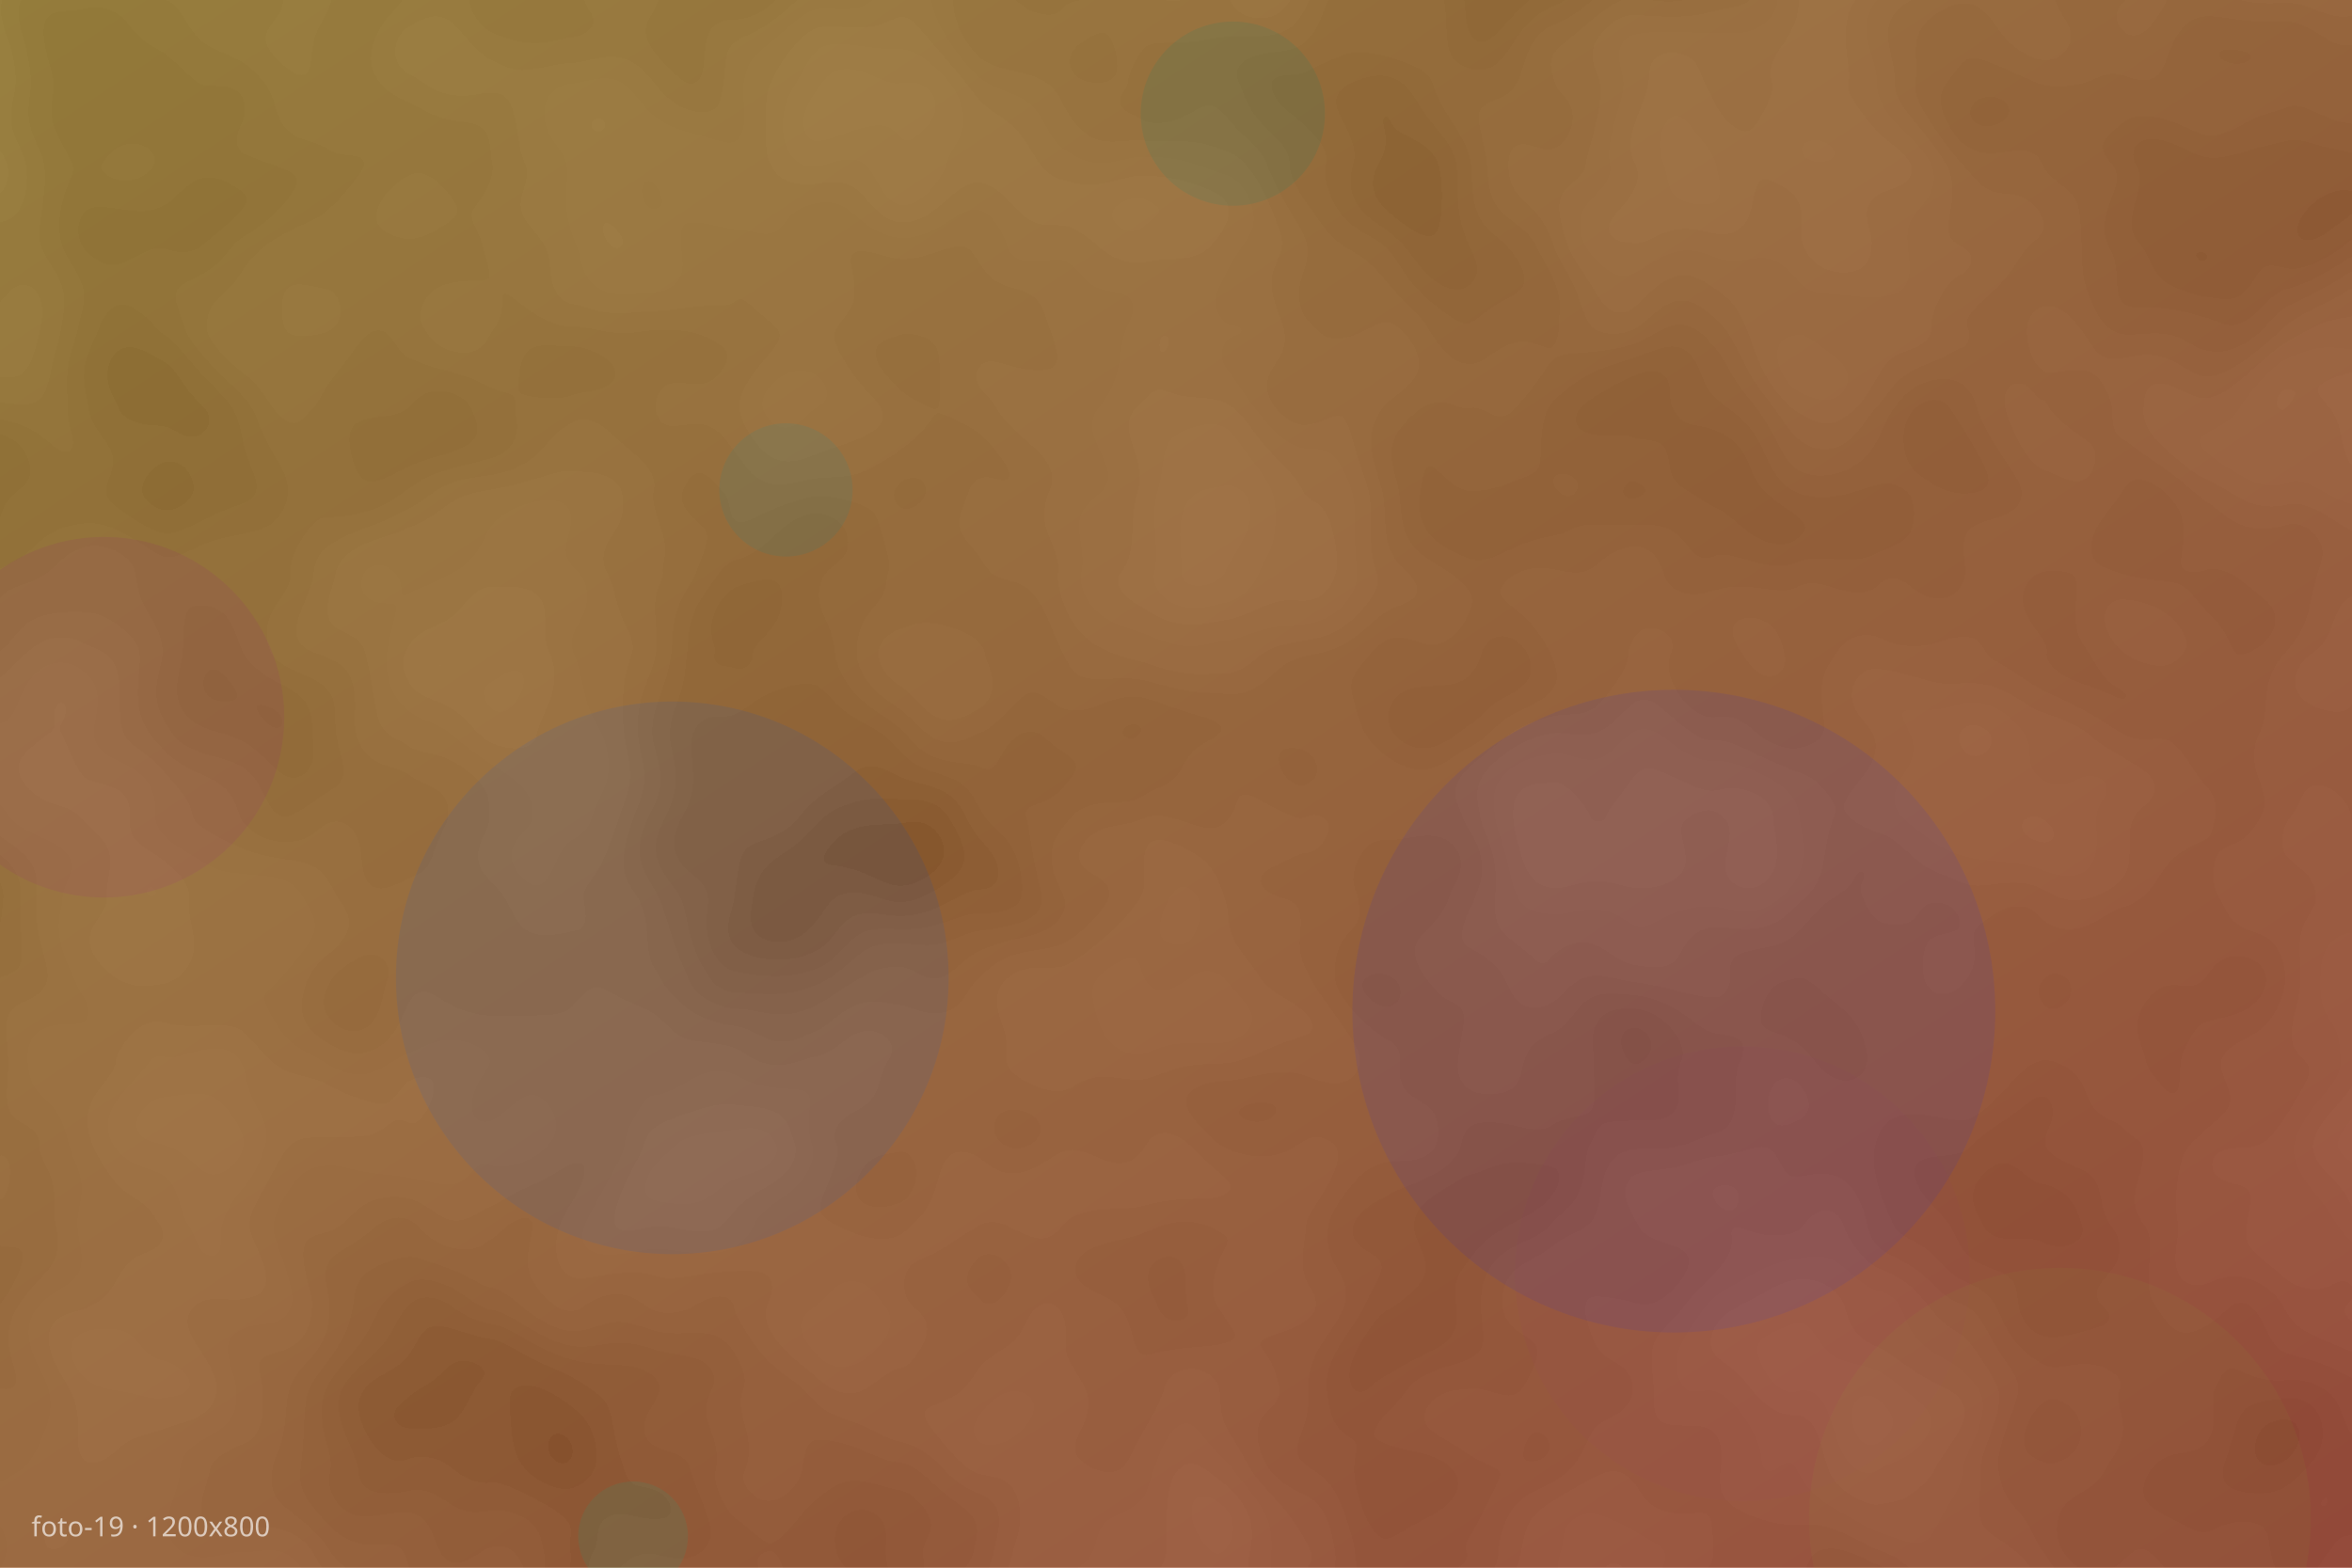
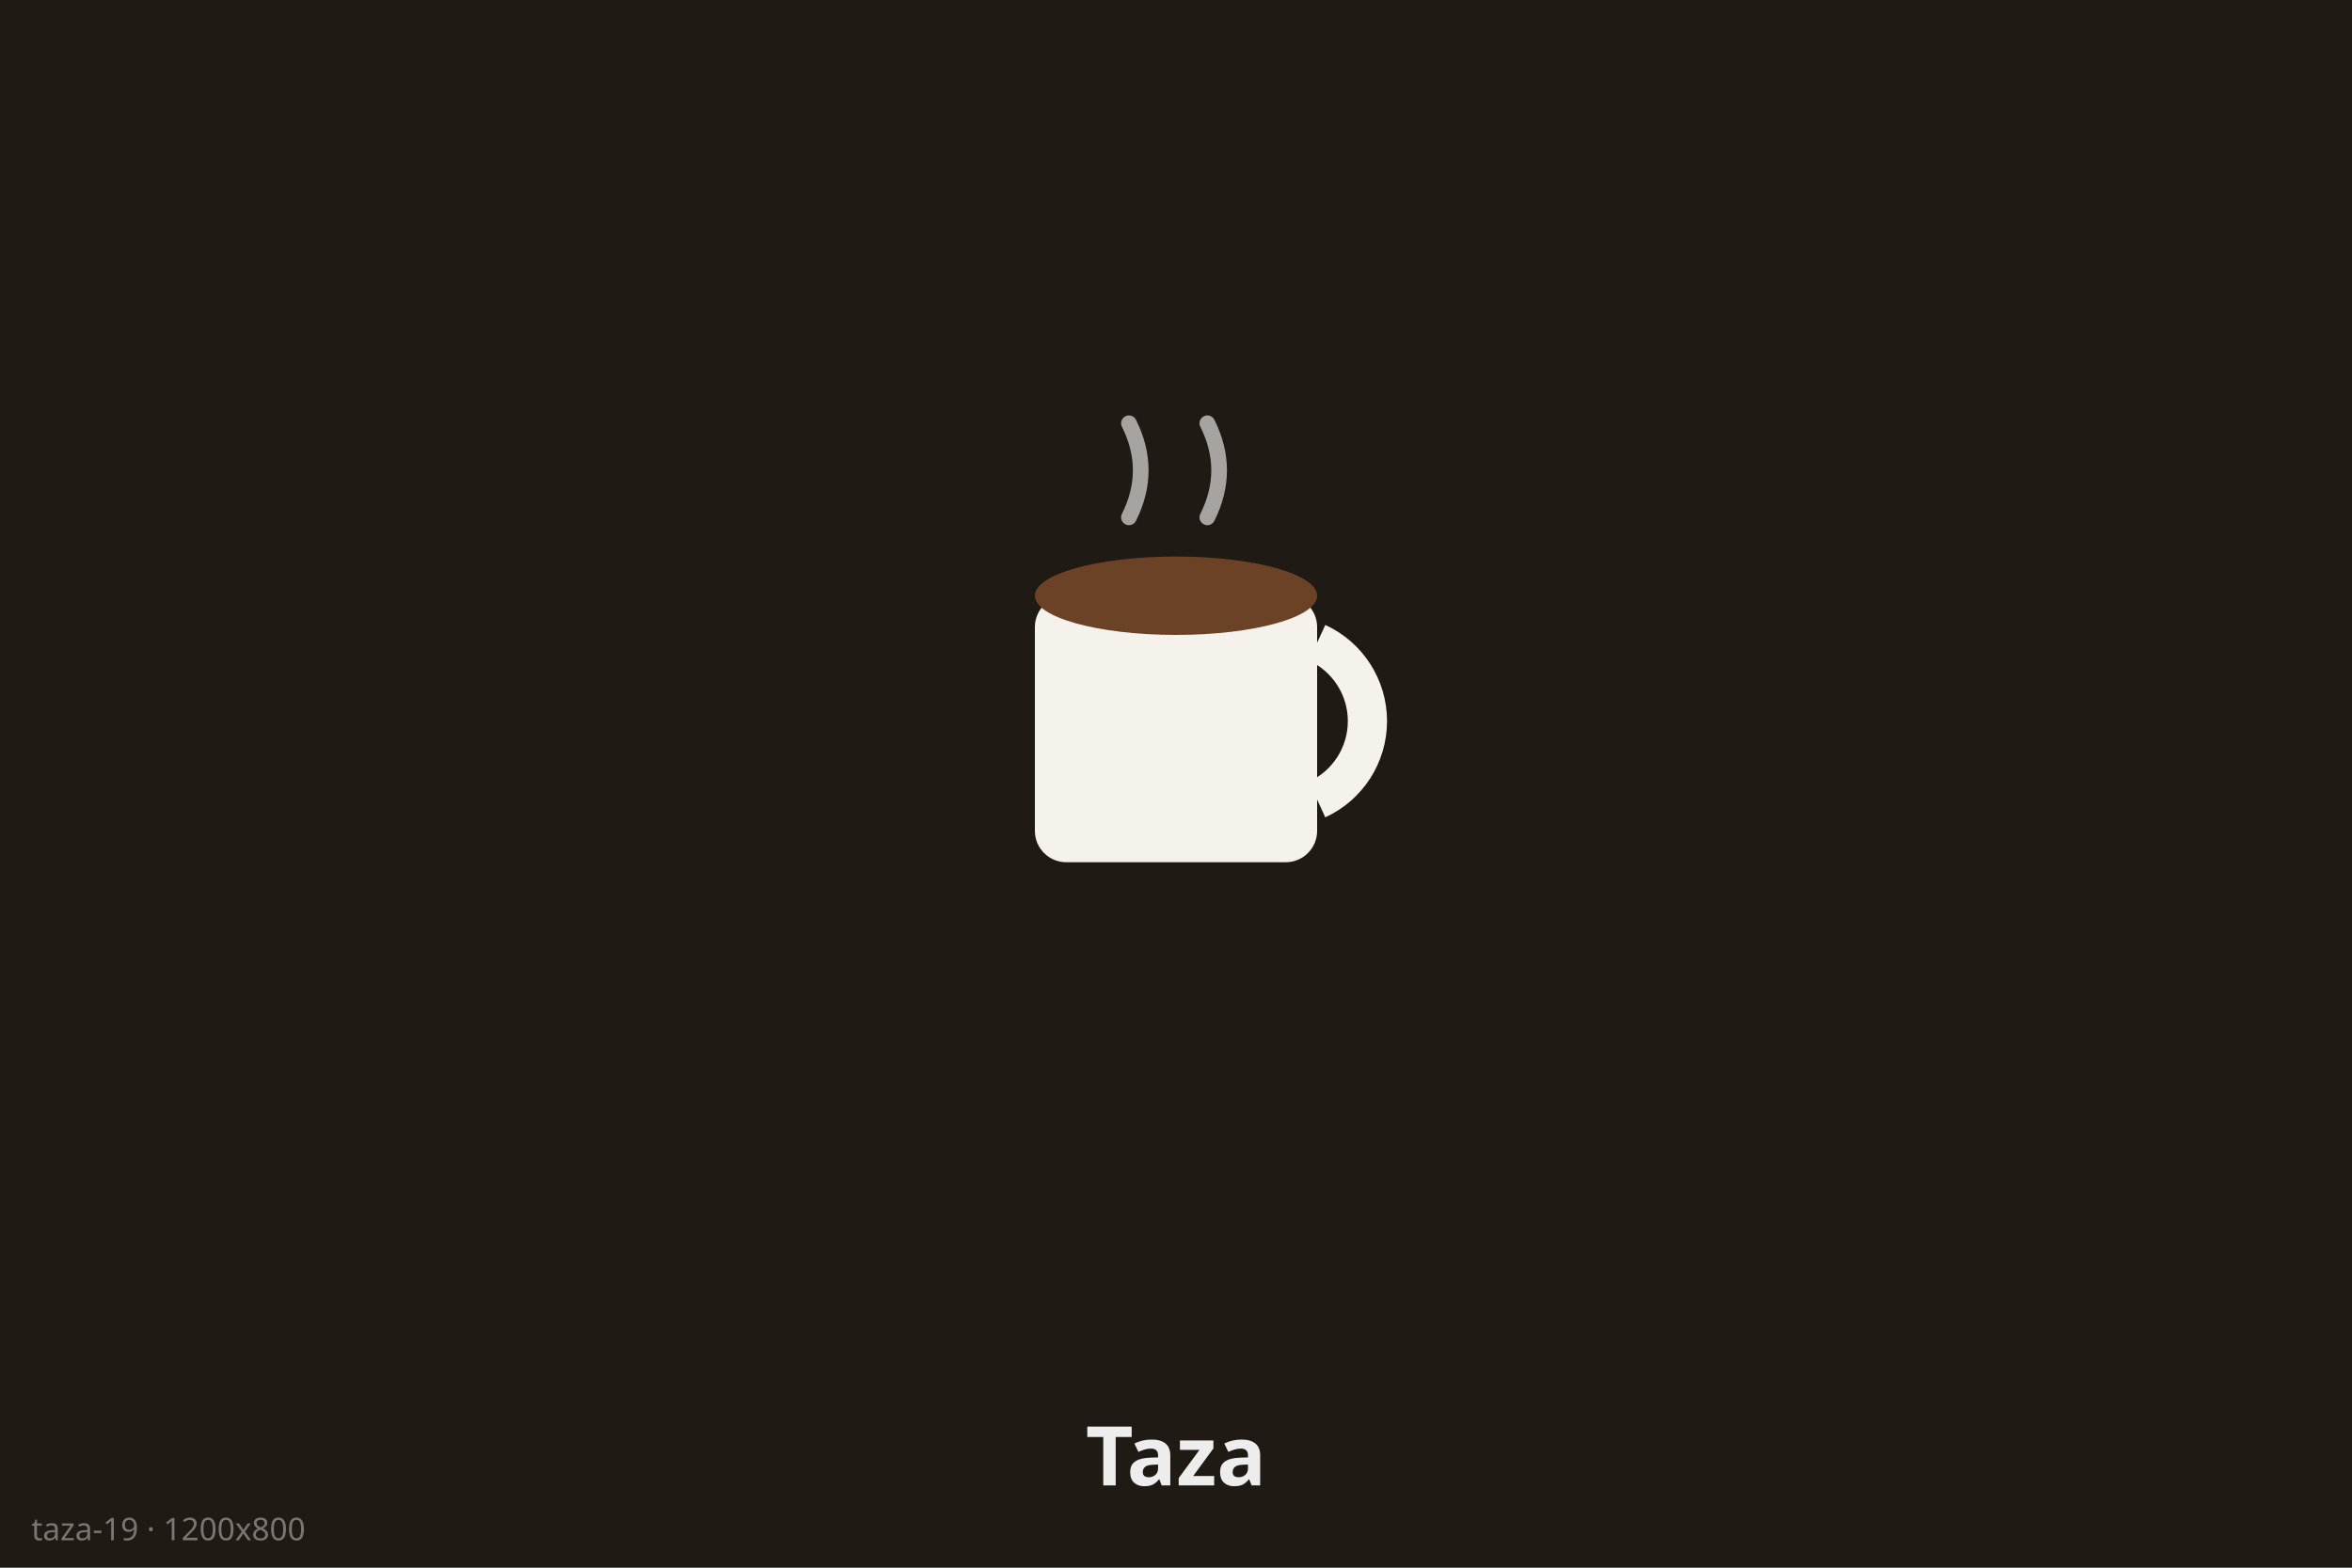
<svg xmlns="http://www.w3.org/2000/svg" width="1200" height="800" viewBox="0 0 1200 800">
-   <defs>
-     <linearGradient id="g18" x1="0" y1="0" x2="1" y2="1">
-       <stop offset="0%" stop-color="#ffcf4d" />
-       <stop offset="100%" stop-color="#ff6b4d" />
-     </linearGradient>
-     <filter id="noise18" x="-20%" y="-20%" width="140%" height="140%">
-       <feTurbulence type="fractalNoise" baseFrequency="0.006" numOctaves="3" seed="796" result="noise" />
-       <feColorMatrix in="noise" type="matrix" values="0 0 0 0 1  0 0 0 0 1  0 0 0 0 1  0 0 0 0.06 0" />
-       <feComposite operator="over" in2="SourceGraphic" />
-     </filter>
-   </defs>
-   <rect width="1200" height="800" fill="url(#g18)" />
-   <circle cx="323" cy="784" r="28" fill="#4dffb8" opacity="0.18" />
-   <circle cx="343" cy="499" r="141" fill="#5b8cff" opacity="0.18" />
-   <circle cx="889" cy="650" r="116" fill="#ff6b6b" opacity="0.18" />
-   <circle cx="629" cy="58" r="47" fill="#35c98f" opacity="0.18" />
-   <circle cx="1051" cy="775" r="128" fill="#f5b942" opacity="0.18" />
-   <circle cx="854" cy="516" r="164" fill="#7c4dff" opacity="0.18" />
-   <circle cx="53" cy="366" r="92" fill="#ff4d94" opacity="0.18" />
-   <circle cx="401" cy="250" r="34" fill="#4dd2c0" opacity="0.18" />
-   <rect width="1200" height="800" filter="url(#noise18)" opacity="0.5" />
-   <text x="16" y="784" font-family="sans-serif" font-size="14" fill="rgba(255,255,255,0.65)">foto-19 · 1200x800</text>
+   <rect width="1200" height="800" fill="#201a14" />
+   <g transform="translate(600, 336) scale(4.000)">
+     <rect x="-18" y="-8" width="36" height="34" rx="4" fill="#f5f2ec" />
+     <ellipse cx="0" cy="-8" rx="18" ry="5" fill="#6b4226" />
+     <path d="M 18 -2 a 11 11 0 0 1 0 20" stroke="#f5f2ec" stroke-width="5" fill="none" />
+     <path d="M -6 -18 q 3 -6 0 -12" stroke="#ffffff" stroke-width="2" fill="none" opacity="0.6" stroke-linecap="round" />
+     <path d="M 4 -18 q 3 -6 0 -12" stroke="#ffffff" stroke-width="2" fill="none" opacity="0.6" stroke-linecap="round" />
+   </g>
+   <text x="600" y="758" font-family="sans-serif" font-size="42" font-weight="700" fill="rgba(255,255,255,0.92)" text-anchor="middle">Taza</text>
+   <text x="16" y="786" font-family="sans-serif" font-size="16" fill="rgba(255,255,255,0.4)">taza-19 · 1200x800</text>
</svg>
